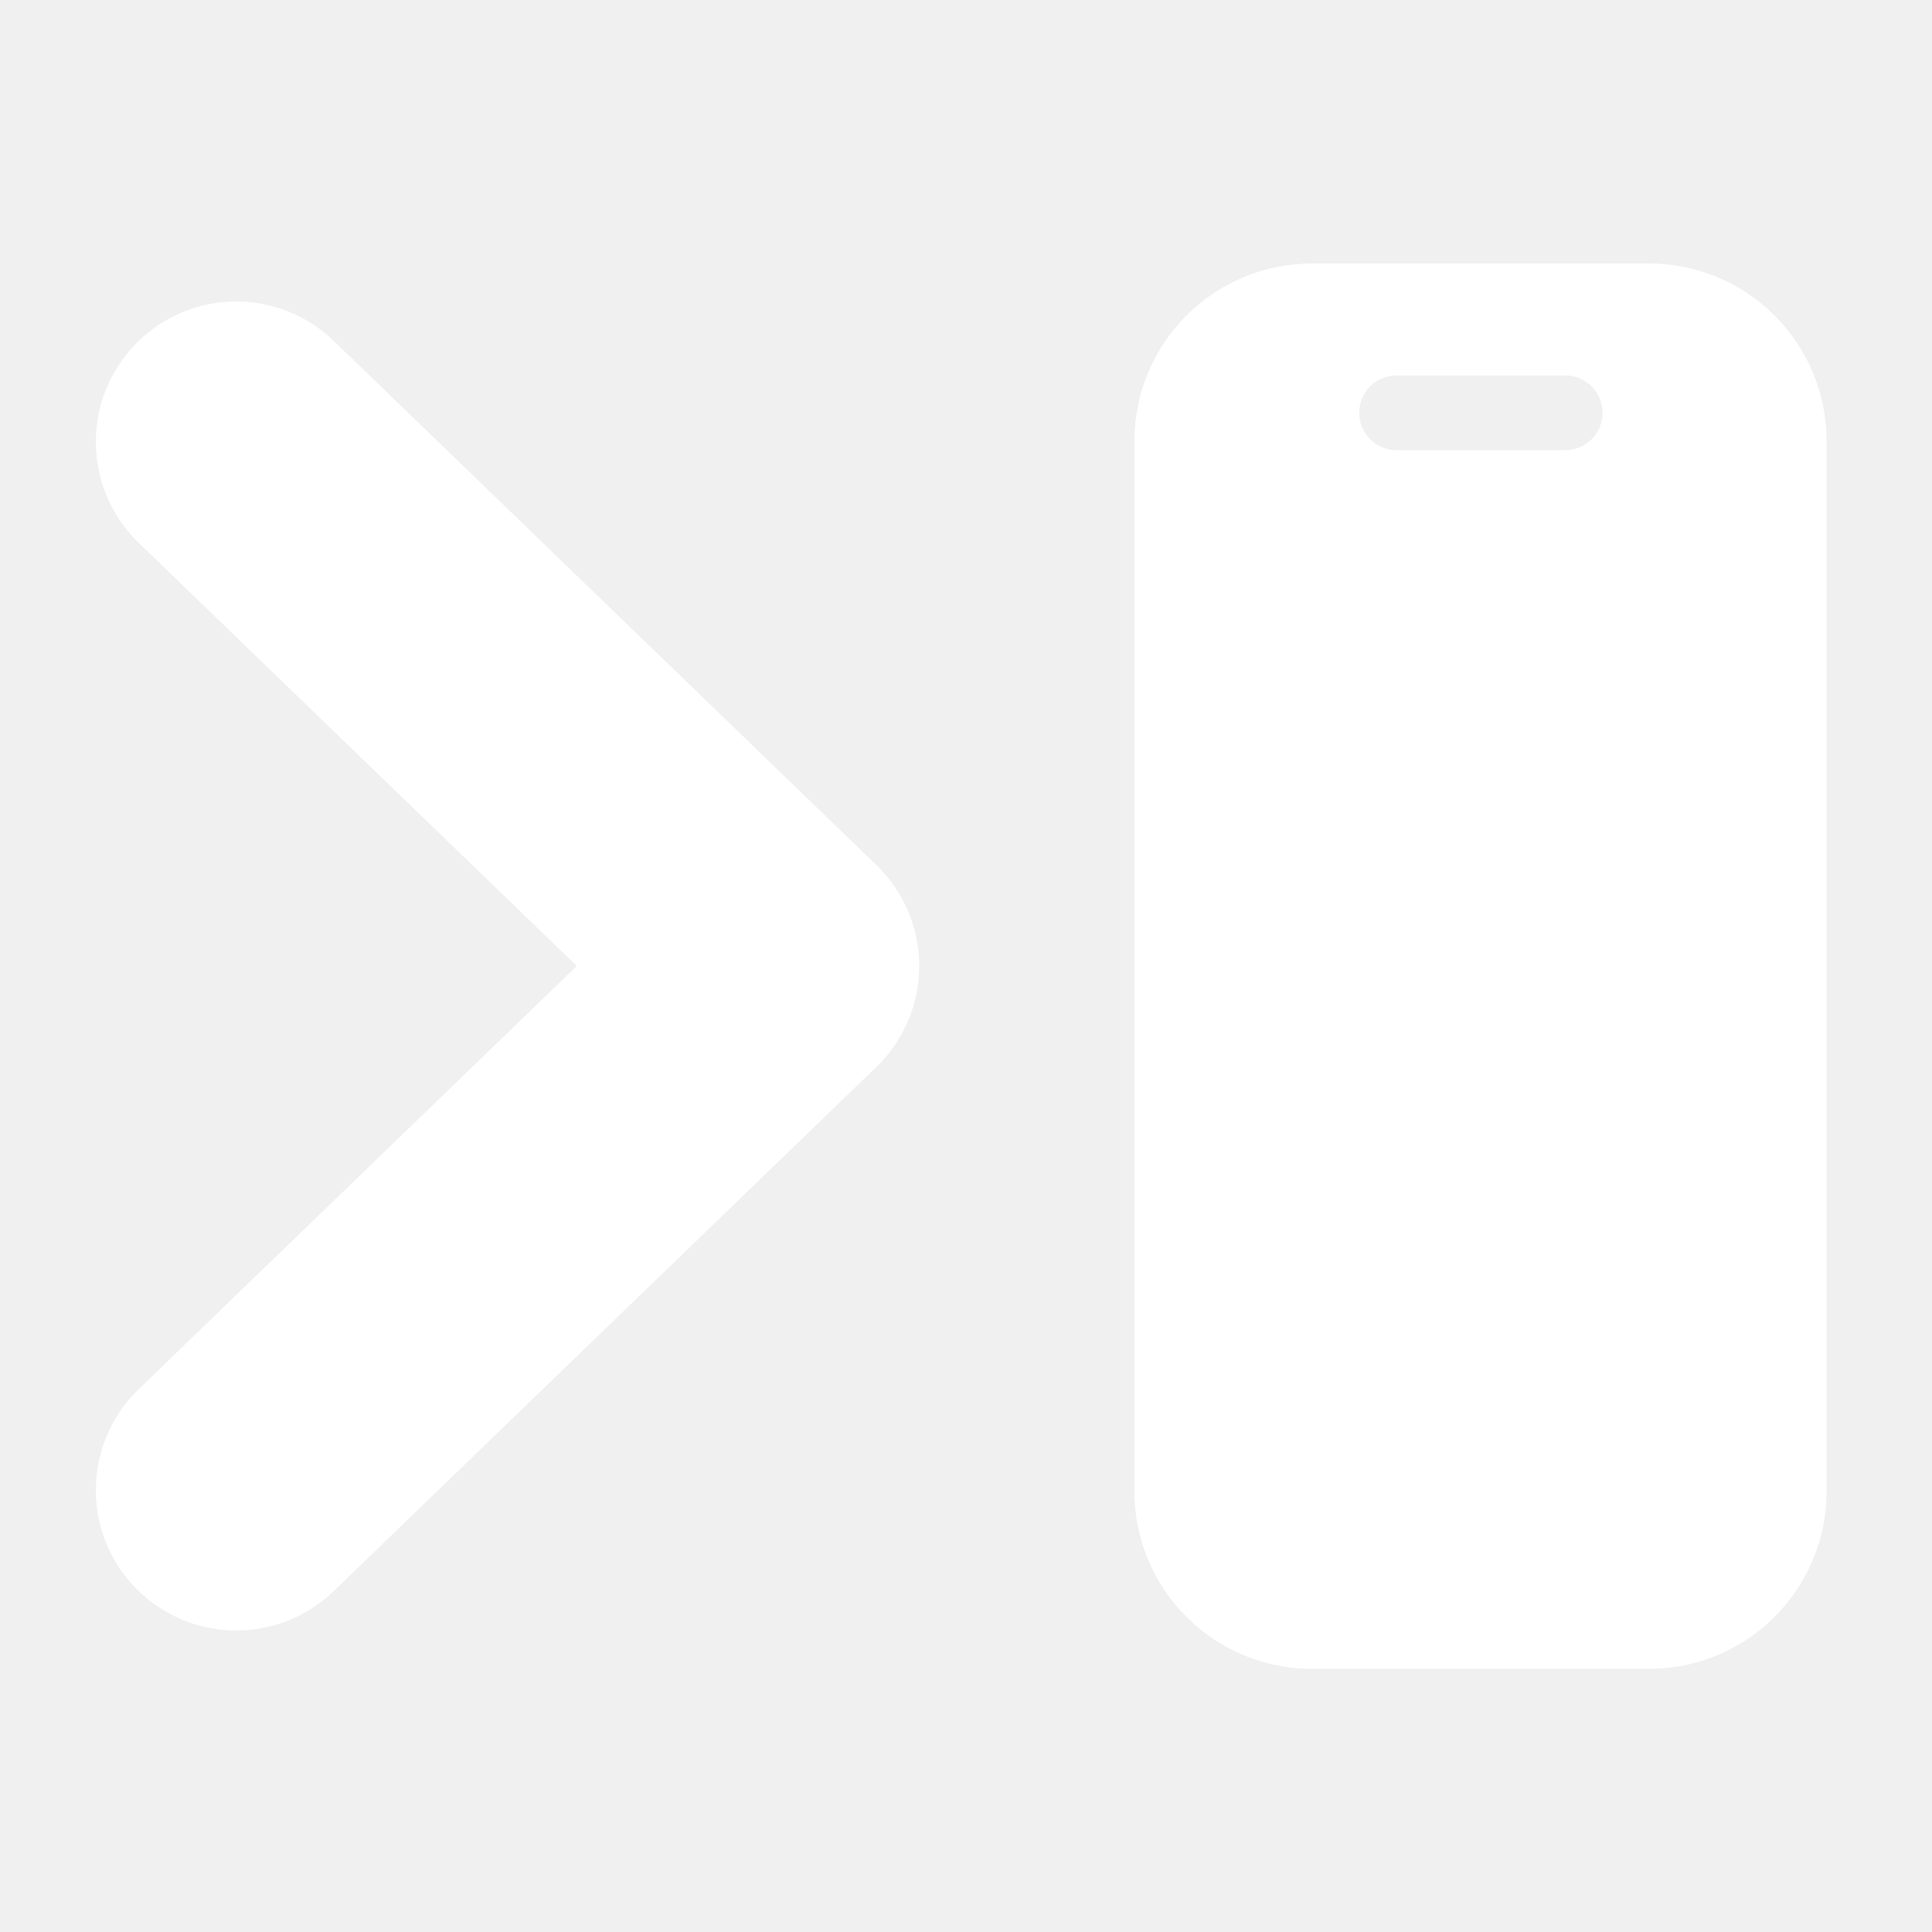
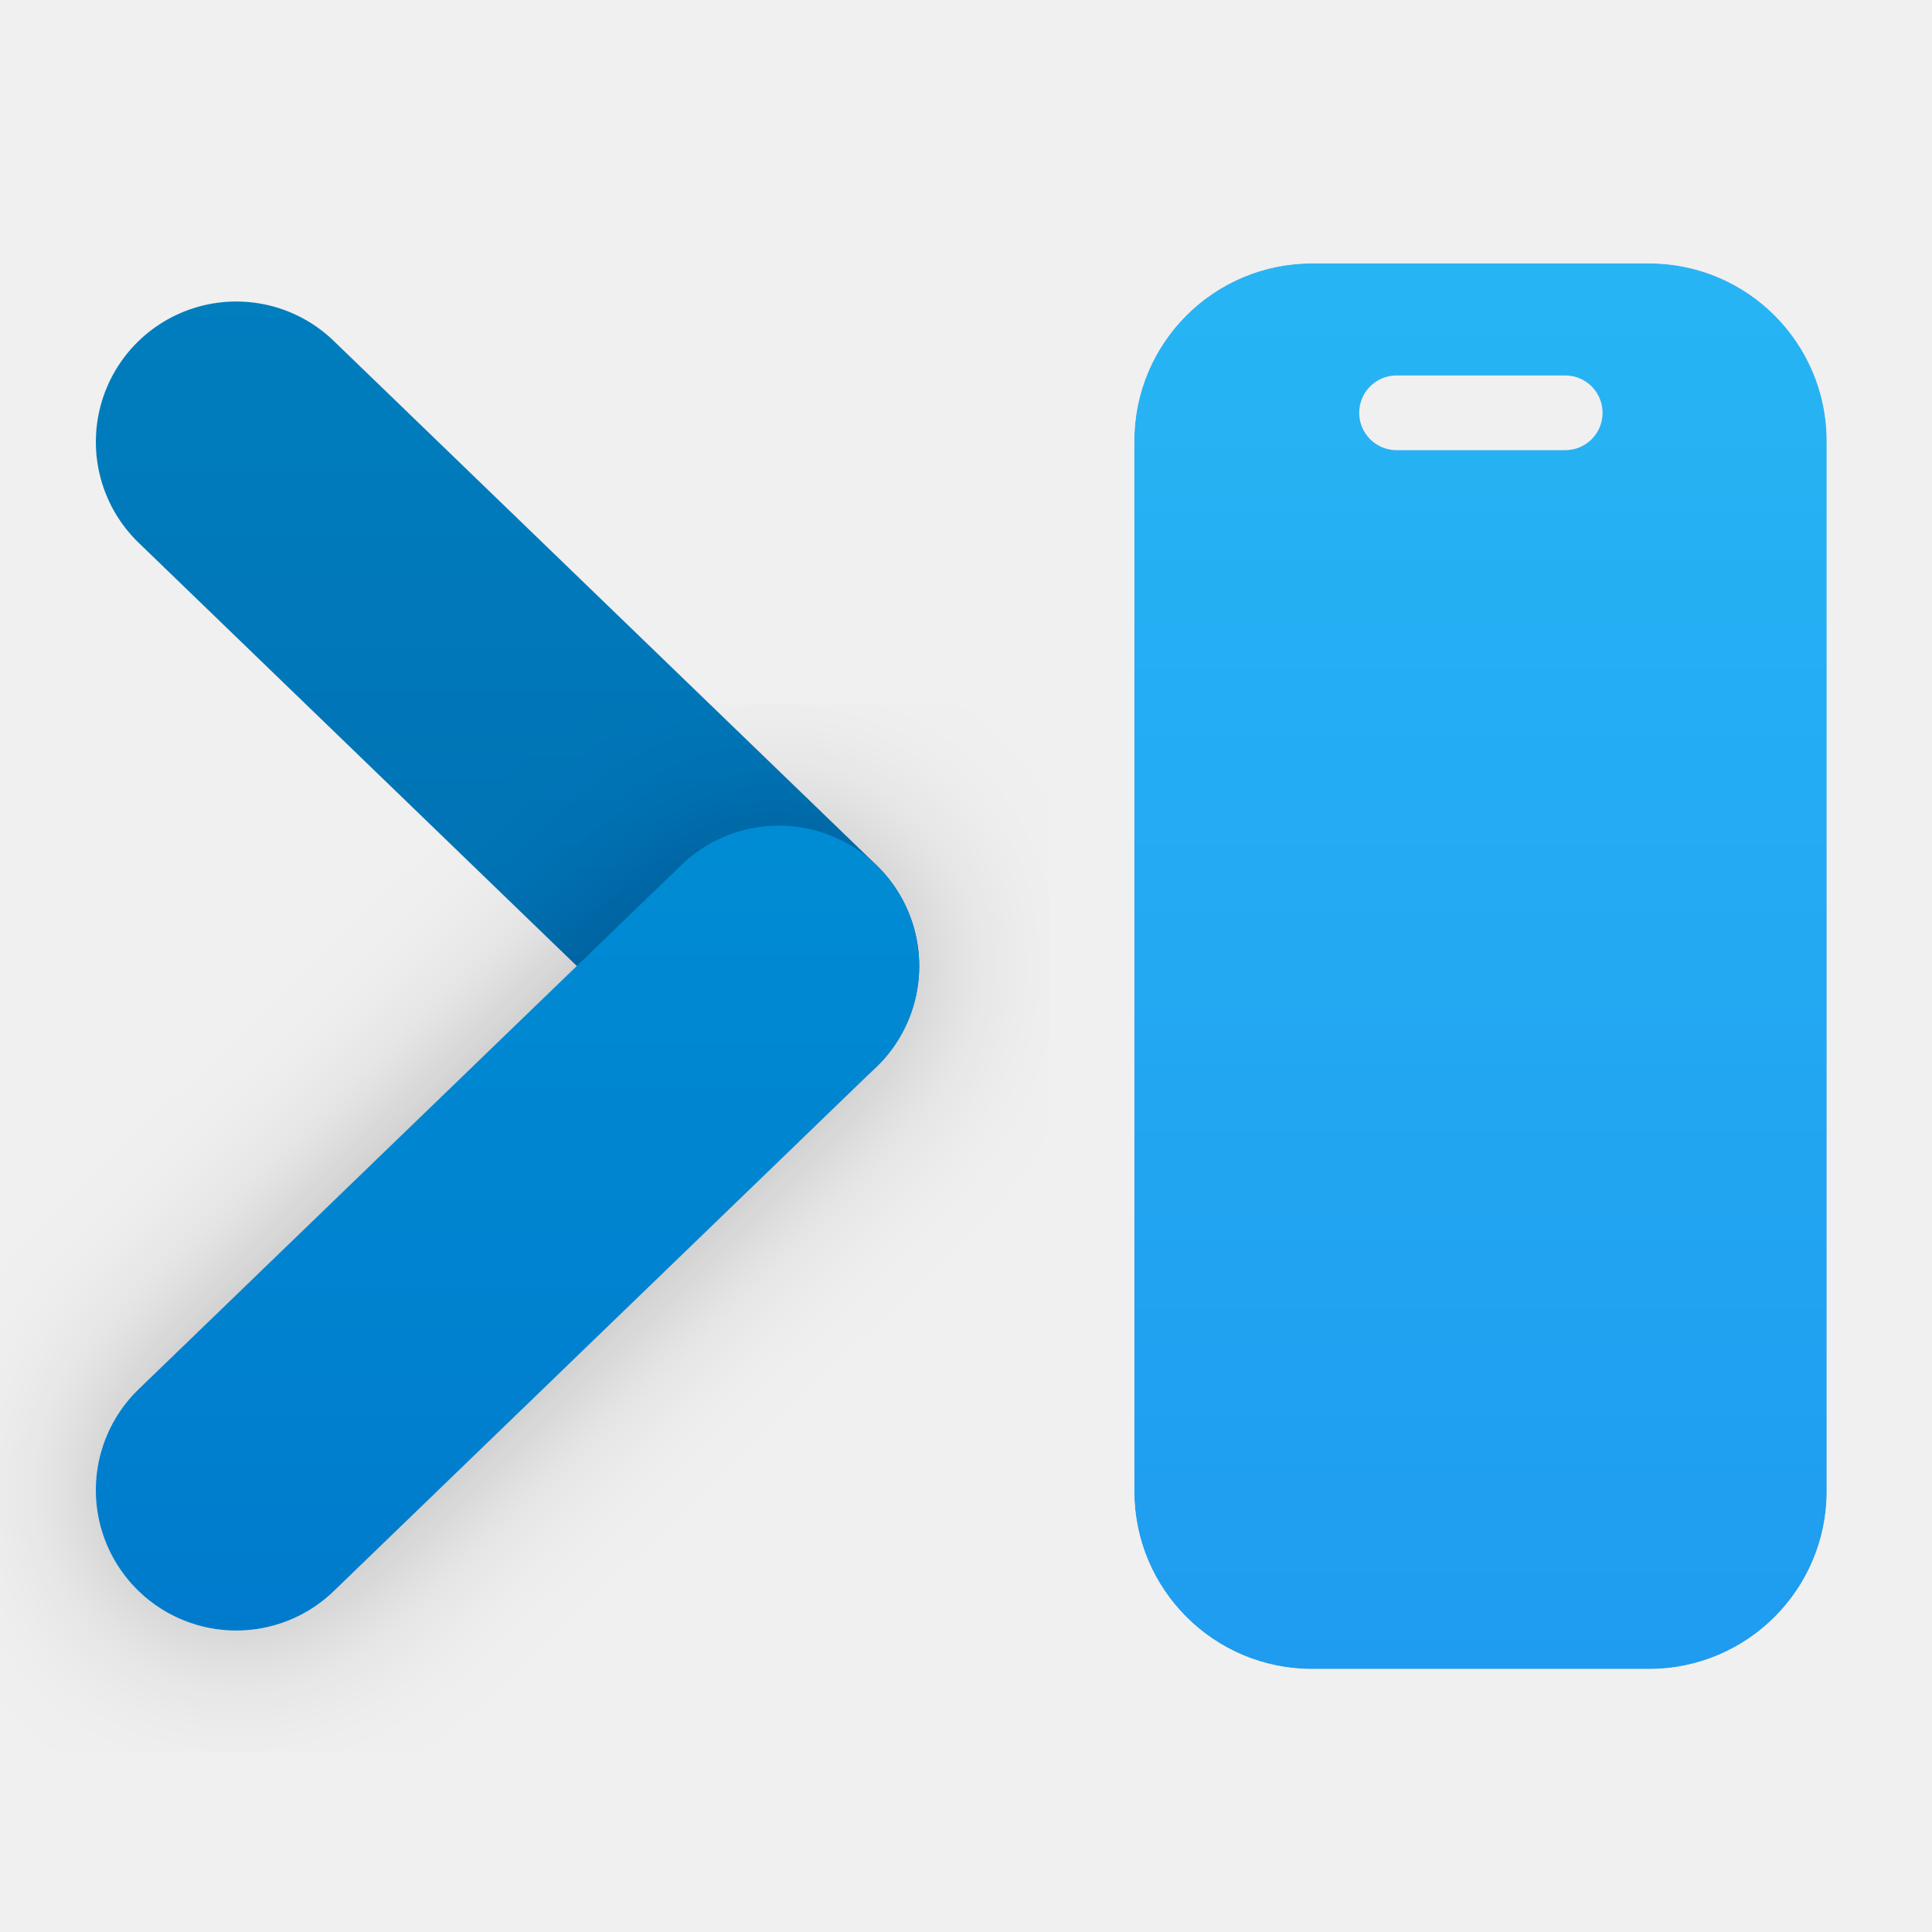
<svg xmlns="http://www.w3.org/2000/svg" viewBox="0 0 512 512">
  <defs>
    <mask id="m">
      <rect x="300.6" y="69.8" width="183.5" height="372.5" rx="47.1" fill="#fff" />
      <rect x="360.2" y="99.5" width="64.5" height="19.8" rx="9.9" fill="#000" />
    </mask>
+     <filter id="shadow" x="-50%" y="-50%" width="200%" height="200%" color-interpolation-filters="sRGB">
+       <feFlood flood-opacity="0" result="BackgroundImageFix" />
+       <feColorMatrix in="SourceAlpha" type="matrix" values="0 0 0 0 0 0 0 0 0 0 0 0 0 0 0 0 0 0 127 0" />
+       <feGaussianBlur stdDeviation="21.33" />
+       <feColorMatrix type="matrix" values="0 0 0 0 0 0 0 0 0 0 0 0 0 0 0 0 0 0 0.25 0" />
+       <feBlend mode="overlay" in2="BackgroundImageFix" result="effect1_dropShadow" />
+       <feBlend mode="normal" in="SourceGraphic" in2="effect1_dropShadow" result="shape" />
+     </filter>
+     <linearGradient id="g" x1="0" y1="69.8" x2="0" y2="442.3" gradientUnits="userSpaceOnUse">
+       <stop stop-color="#fff" />
+       <stop offset="1" stop-color="#fff" stop-opacity="0" />
+     </linearGradient>
  </defs>
-   <path d="M62.6 117.1 L206.4 256 L62.6 394.9" fill="none" stroke="#FFFFFF" stroke-width="74.4" stroke-linecap="round" stroke-linejoin="round" />
-   <rect x="300.6" y="69.8" width="183.5" height="372.5" rx="47.1" fill="#FFFFFF" mask="url(#m)" />
+   <path d="M62.6 117.1 L206.4 256" fill="none" stroke="#0065A9" stroke-width="74.4" stroke-linecap="round" />
+   <path d="M206.4 256 L62.6 394.9" fill="none" stroke="#007ACC" stroke-width="74.4" stroke-linecap="round" filter="url(#shadow)" />
+   <rect x="300.6" y="69.8" width="183.5" height="372.5" rx="47.1" fill="#1F9CF0" mask="url(#m)" filter="url(#shadow)" />
+   <g style="mix-blend-mode:overlay" opacity="0.25">
+     <path d="M62.6 117.1 L206.4 256 L62.6 394.9" fill="none" stroke="url(#g)" stroke-width="74.4" stroke-linecap="round" stroke-linejoin="round" />
+     <rect x="300.6" y="69.8" width="183.5" height="372.5" rx="47.1" fill="url(#g)" mask="url(#m)" />
+   </g>
</svg>
